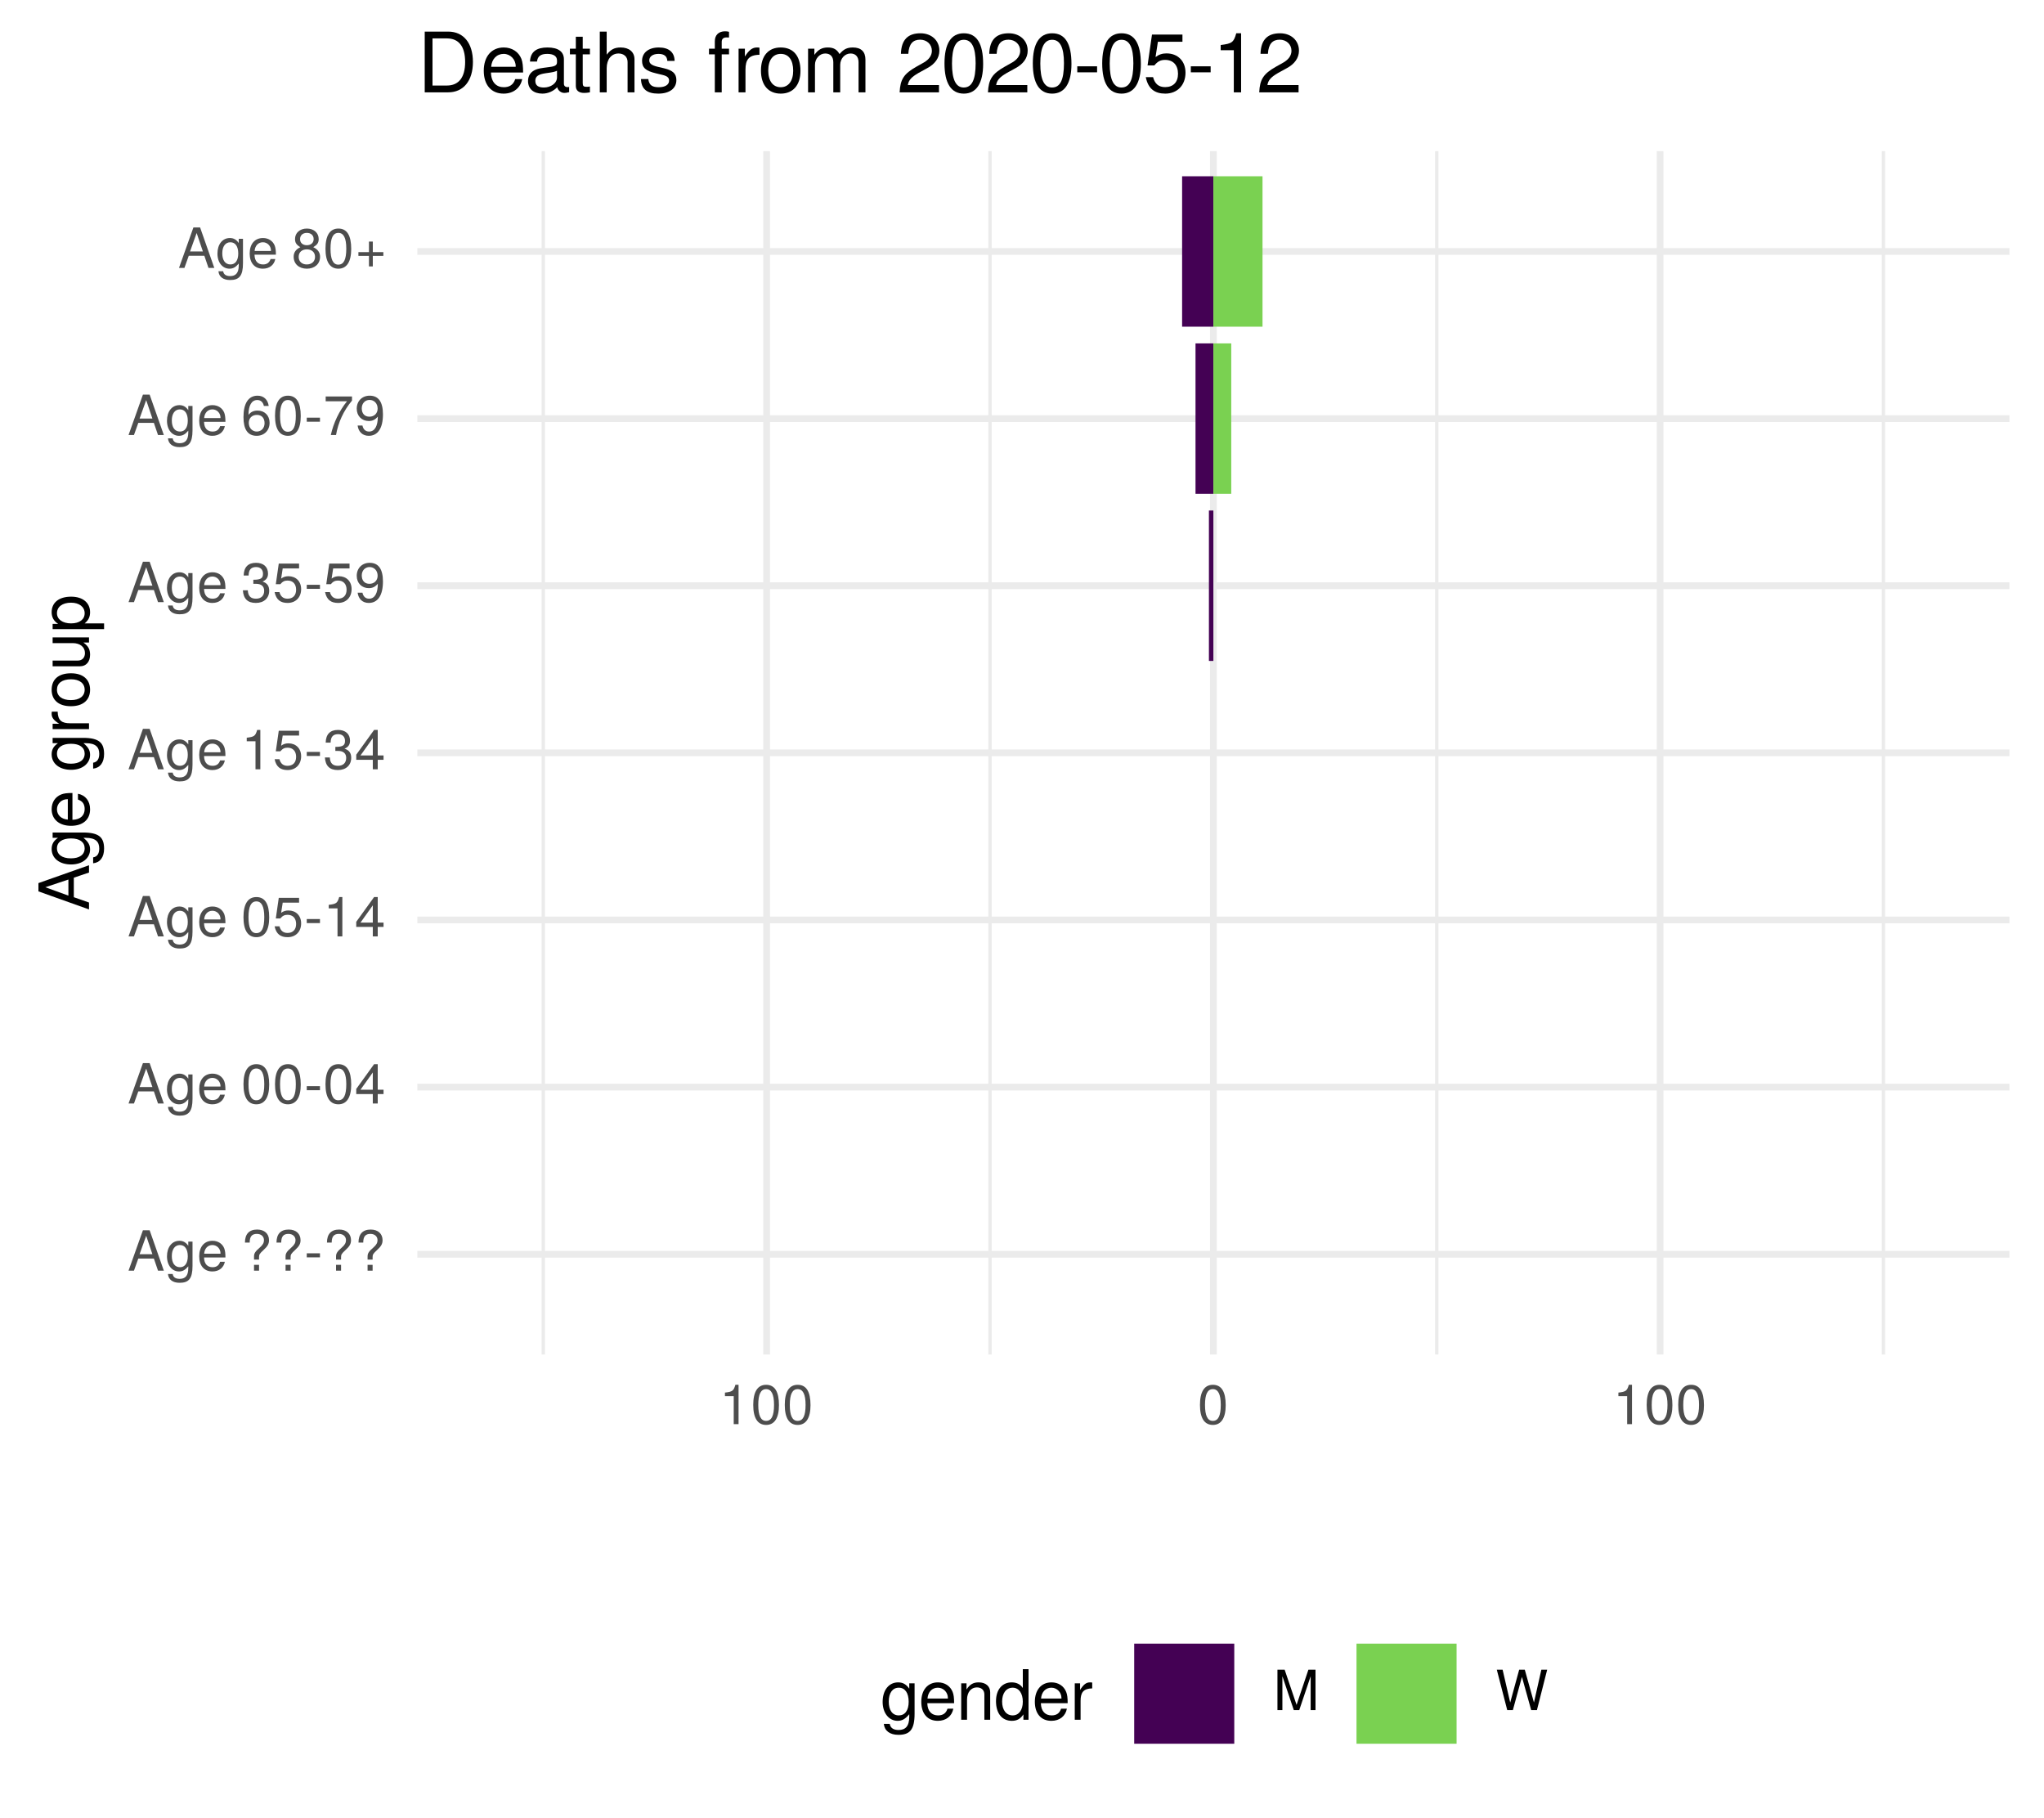
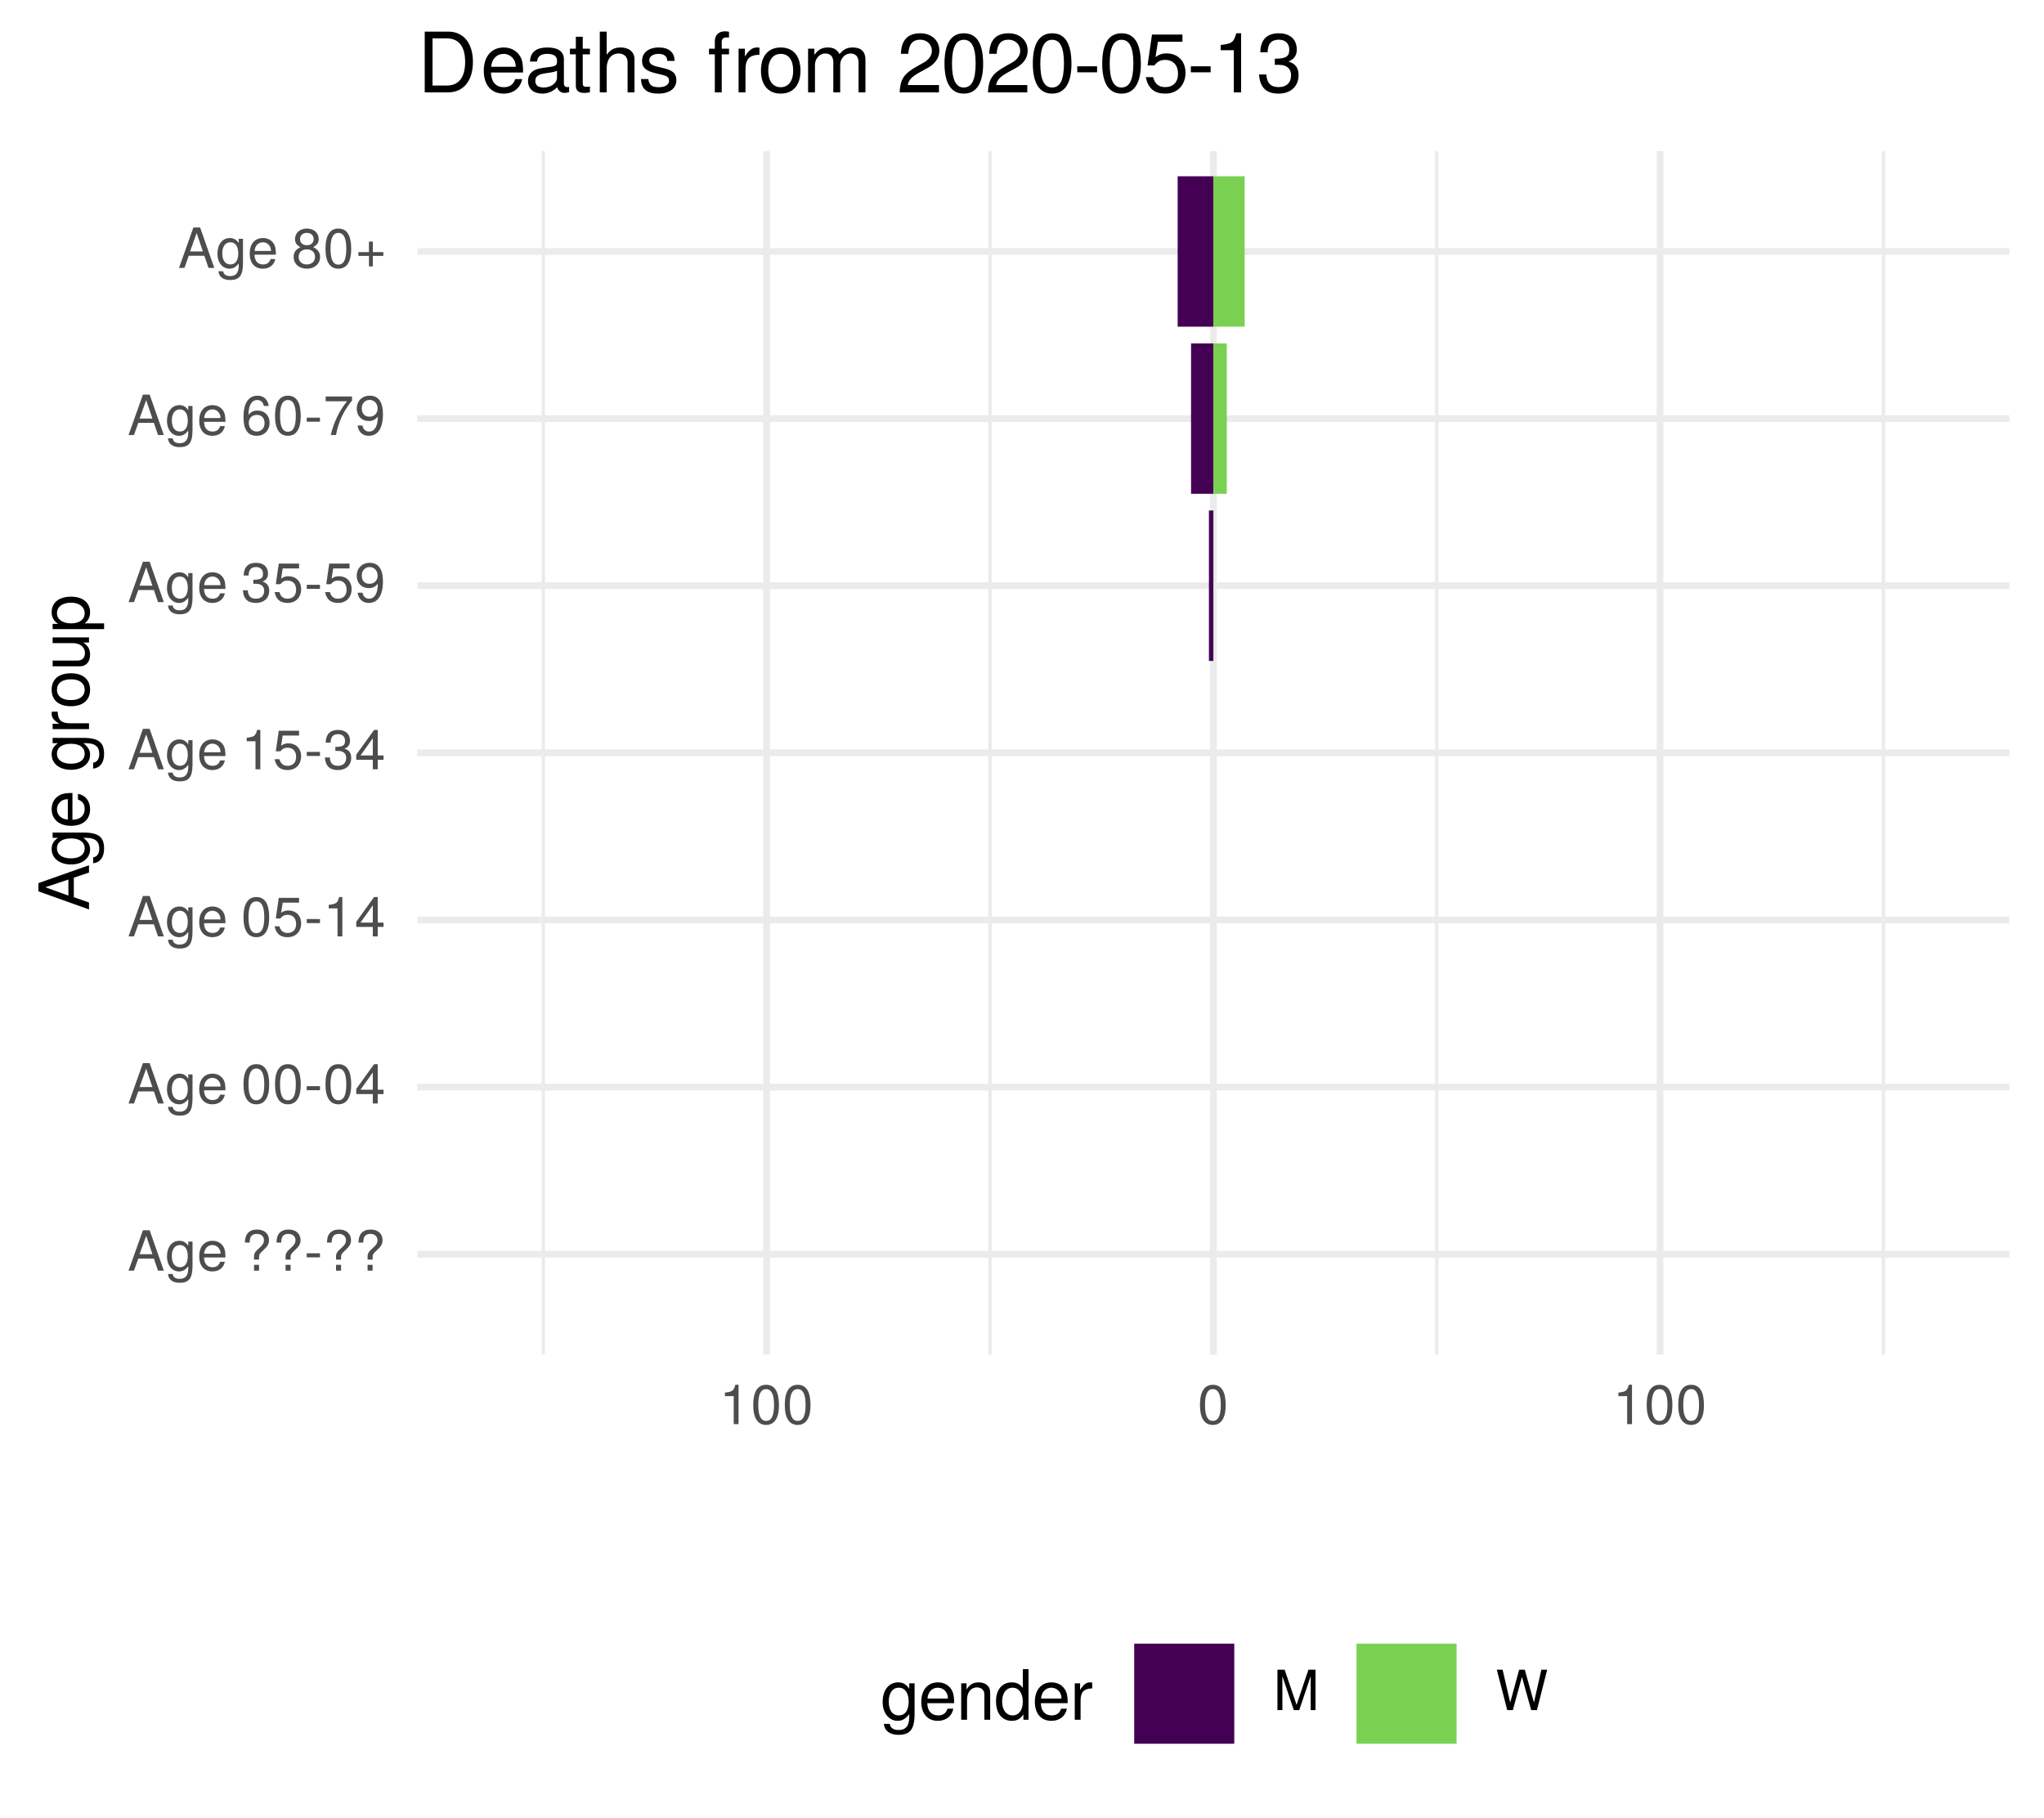
<svg xmlns="http://www.w3.org/2000/svg" xmlns:xlink="http://www.w3.org/1999/xlink" width="324pt" height="288pt" viewBox="0 0 324 288" version="1.1">
  <defs>
    <g>
      <symbol overflow="visible" id="glyph0-0">
        <path style="stroke:none;" d="" />
      </symbol>
      <symbol overflow="visible" id="glyph0-1">
        <path style="stroke:none;" d="M 5.75 0 L 3.5 -6.406 L 2.438 -6.406 L 0.156 0 L 1.016 0 L 1.703 -1.922 L 4.172 -1.922 L 4.828 0 Z M 3.938 -2.609 L 1.906 -2.609 L 2.953 -5.531 Z M 3.938 -2.609 " />
      </symbol>
      <symbol overflow="visible" id="glyph0-2">
        <path style="stroke:none;" d="M 4.297 -0.75 L 4.297 -4.609 L 3.625 -4.609 L 3.625 -3.938 C 3.25 -4.484 2.812 -4.734 2.219 -4.734 C 1.047 -4.734 0.25 -3.75 0.25 -2.266 C 0.25 -0.812 1.078 0.125 2.156 0.125 C 2.734 0.125 3.141 -0.109 3.625 -0.688 L 3.625 -0.391 C 3.625 0.828 3.125 1.297 2.266 1.297 C 1.688 1.297 1.234 1.094 1.156 0.531 L 0.406 0.531 C 0.484 1.406 1.156 1.922 2.25 1.922 C 3.688 1.922 4.297 1.281 4.297 -0.75 Z M 3.547 -2.281 C 3.547 -1.172 3.078 -0.547 2.312 -0.547 C 1.5 -0.547 1.016 -1.188 1.016 -2.312 C 1.016 -3.406 1.516 -4.062 2.297 -4.062 C 3.094 -4.062 3.547 -3.391 3.547 -2.281 Z M 3.547 -2.281 " />
      </symbol>
      <symbol overflow="visible" id="glyph0-3">
        <path style="stroke:none;" d="M 4.516 -2.094 C 4.516 -2.766 4.453 -3.188 4.328 -3.531 C 4.031 -4.281 3.328 -4.734 2.469 -4.734 C 1.172 -4.734 0.359 -3.797 0.359 -2.281 C 0.359 -0.766 1.156 0.125 2.453 0.125 C 3.5 0.125 4.234 -0.469 4.422 -1.406 L 3.672 -1.406 C 3.469 -0.797 3.062 -0.547 2.469 -0.547 C 1.703 -0.547 1.141 -1.031 1.125 -2.094 Z M 3.734 -2.75 C 3.734 -2.75 3.734 -2.703 3.719 -2.688 L 1.141 -2.688 C 1.203 -3.516 1.719 -4.062 2.453 -4.062 C 3.172 -4.062 3.734 -3.469 3.734 -2.75 Z M 3.734 -2.75 " />
      </symbol>
      <symbol overflow="visible" id="glyph0-4">
        <path style="stroke:none;" d="" />
      </symbol>
      <symbol overflow="visible" id="glyph0-5">
        <path style="stroke:none;" d="M 4.422 -4.828 C 4.422 -5.859 3.688 -6.516 2.547 -6.516 C 1.281 -6.516 0.609 -5.812 0.609 -4.453 L 1.359 -4.453 C 1.359 -5.422 1.719 -5.828 2.5 -5.828 C 3.172 -5.828 3.625 -5.422 3.625 -4.828 C 3.625 -4.422 3.438 -4.078 2.969 -3.672 C 2.453 -3.203 2.453 -3.203 2.297 -3 C 2.109 -2.75 2.047 -2.547 2.047 -2.234 L 2.047 -1.75 L 2.844 -1.75 L 2.844 -2.156 C 2.844 -2.547 2.938 -2.703 3.531 -3.25 C 4.203 -3.859 4.422 -4.25 4.422 -4.828 Z M 2.844 0 L 2.844 -0.922 L 2.047 -0.922 L 2.047 0 Z M 2.844 0 " />
      </symbol>
      <symbol overflow="visible" id="glyph0-6">
        <path style="stroke:none;" d="M 2.5 -2.109 L 2.5 -2.75 L 0.406 -2.75 L 0.406 -2.109 Z M 2.5 -2.109 " />
      </symbol>
      <symbol overflow="visible" id="glyph0-7">
        <path style="stroke:none;" d="M 4.453 -3 C 4.453 -5.156 3.781 -6.234 2.422 -6.234 C 1.078 -6.234 0.375 -5.141 0.375 -3.047 C 0.375 -0.953 1.078 0.125 2.422 0.125 C 3.734 0.125 4.453 -0.953 4.453 -3 Z M 3.672 -3.062 C 3.672 -1.297 3.266 -0.516 2.406 -0.516 C 1.578 -0.516 1.172 -1.344 1.172 -3.047 C 1.172 -4.75 1.578 -5.547 2.422 -5.547 C 3.25 -5.547 3.672 -4.734 3.672 -3.062 Z M 3.672 -3.062 " />
      </symbol>
      <symbol overflow="visible" id="glyph0-8">
        <path style="stroke:none;" d="M 4.578 -1.5 L 4.578 -2.188 L 3.656 -2.188 L 3.656 -6.234 L 3.078 -6.234 L 0.25 -2.312 L 0.25 -1.5 L 2.875 -1.5 L 2.875 0 L 3.656 0 L 3.656 -1.5 Z M 2.875 -2.188 L 0.922 -2.188 L 2.875 -4.922 Z M 2.875 -2.188 " />
      </symbol>
      <symbol overflow="visible" id="glyph0-9">
        <path style="stroke:none;" d="M 4.516 -2.062 C 4.516 -3.297 3.688 -4.109 2.5 -4.109 C 2.062 -4.109 1.703 -4 1.344 -3.734 L 1.594 -5.344 L 4.188 -5.344 L 4.188 -6.109 L 0.969 -6.109 L 0.5 -2.844 L 1.219 -2.844 C 1.578 -3.266 1.875 -3.422 2.359 -3.422 C 3.188 -3.422 3.719 -2.891 3.719 -1.969 C 3.719 -1.062 3.203 -0.547 2.359 -0.547 C 1.688 -0.547 1.266 -0.891 1.078 -1.594 L 0.312 -1.594 C 0.562 -0.359 1.266 0.125 2.375 0.125 C 3.641 0.125 4.516 -0.75 4.516 -2.062 Z M 4.516 -2.062 " />
      </symbol>
      <symbol overflow="visible" id="glyph0-10">
        <path style="stroke:none;" d="M 3.047 0 L 3.047 -6.234 L 2.547 -6.234 C 2.266 -5.281 2.094 -5.141 0.891 -5 L 0.891 -4.438 L 2.281 -4.438 L 2.281 0 Z M 3.047 0 " />
      </symbol>
      <symbol overflow="visible" id="glyph0-11">
        <path style="stroke:none;" d="M 4.453 -1.812 C 4.453 -2.562 4.141 -3.016 3.391 -3.266 C 3.969 -3.5 4.266 -3.891 4.266 -4.516 C 4.266 -5.594 3.547 -6.234 2.359 -6.234 C 1.109 -6.234 0.438 -5.547 0.406 -4.219 L 1.188 -4.219 C 1.203 -5.141 1.578 -5.562 2.375 -5.562 C 3.062 -5.562 3.469 -5.156 3.469 -4.5 C 3.469 -3.828 3.188 -3.547 1.938 -3.547 L 1.938 -2.906 L 2.359 -2.906 C 3.219 -2.906 3.656 -2.5 3.656 -1.797 C 3.656 -1.016 3.172 -0.547 2.359 -0.547 C 1.516 -0.547 1.109 -0.969 1.062 -1.875 L 0.281 -1.875 C 0.375 -0.5 1.062 0.125 2.344 0.125 C 3.625 0.125 4.453 -0.641 4.453 -1.812 Z M 4.453 -1.812 " />
      </symbol>
      <symbol overflow="visible" id="glyph0-12">
        <path style="stroke:none;" d="M 4.484 -3.266 C 4.484 -5.219 3.797 -6.234 2.375 -6.234 C 1.188 -6.234 0.328 -5.391 0.328 -4.172 C 0.328 -3.016 1.125 -2.219 2.25 -2.219 C 2.844 -2.219 3.266 -2.438 3.672 -2.922 C 3.672 -1.406 3.172 -0.547 2.281 -0.547 C 1.734 -0.547 1.359 -0.891 1.234 -1.5 L 0.469 -1.5 C 0.609 -0.469 1.281 0.125 2.234 0.125 C 3.688 0.125 4.484 -1.109 4.484 -3.266 Z M 3.641 -4.188 C 3.641 -3.422 3.094 -2.906 2.344 -2.906 C 1.594 -2.906 1.125 -3.391 1.125 -4.234 C 1.125 -5.016 1.656 -5.562 2.359 -5.562 C 3.094 -5.562 3.641 -5 3.641 -4.188 Z M 3.641 -4.188 " />
      </symbol>
      <symbol overflow="visible" id="glyph0-13">
        <path style="stroke:none;" d="M 4.516 -1.938 C 4.516 -3.094 3.719 -3.875 2.609 -3.875 C 1.984 -3.875 1.5 -3.641 1.172 -3.188 C 1.172 -4.703 1.672 -5.547 2.562 -5.547 C 3.109 -5.547 3.484 -5.203 3.609 -4.609 L 4.375 -4.609 C 4.234 -5.625 3.562 -6.234 2.609 -6.234 C 1.156 -6.234 0.375 -5.016 0.375 -2.844 C 0.375 -0.891 1.047 0.125 2.469 0.125 C 3.656 0.125 4.516 -0.719 4.516 -1.938 Z M 3.719 -1.875 C 3.719 -1.094 3.188 -0.547 2.484 -0.547 C 1.766 -0.547 1.219 -1.125 1.219 -1.922 C 1.219 -2.688 1.734 -3.188 2.5 -3.188 C 3.25 -3.188 3.719 -2.703 3.719 -1.875 Z M 3.719 -1.875 " />
      </symbol>
      <symbol overflow="visible" id="glyph0-14">
        <path style="stroke:none;" d="M 4.578 -5.453 L 4.578 -6.109 L 0.406 -6.109 L 0.406 -5.344 L 3.781 -5.344 C 2.531 -3.781 1.656 -1.953 1.219 0 L 2.047 0 C 2.391 -2.016 3.266 -3.891 4.578 -5.453 Z M 4.578 -5.453 " />
      </symbol>
      <symbol overflow="visible" id="glyph0-15">
        <path style="stroke:none;" d="M 4.516 -1.766 C 4.516 -2.453 4.156 -2.938 3.438 -3.281 C 4.078 -3.672 4.297 -3.984 4.297 -4.578 C 4.297 -5.547 3.531 -6.234 2.422 -6.234 C 1.312 -6.234 0.547 -5.547 0.547 -4.578 C 0.547 -4 0.75 -3.672 1.391 -3.281 C 0.672 -2.938 0.328 -2.453 0.328 -1.766 C 0.328 -0.625 1.188 0.125 2.422 0.125 C 3.656 0.125 4.516 -0.625 4.516 -1.766 Z M 3.5 -4.562 C 3.5 -3.969 3.062 -3.594 2.422 -3.594 C 1.766 -3.594 1.344 -3.969 1.344 -4.562 C 1.344 -5.156 1.766 -5.547 2.422 -5.547 C 3.078 -5.547 3.5 -5.156 3.5 -4.562 Z M 3.719 -1.75 C 3.719 -1.016 3.188 -0.547 2.406 -0.547 C 1.641 -0.547 1.125 -1.016 1.125 -1.75 C 1.125 -2.484 1.641 -2.938 2.422 -2.938 C 3.188 -2.938 3.719 -2.484 3.719 -1.75 Z M 3.719 -1.75 " />
      </symbol>
      <symbol overflow="visible" id="glyph0-16">
        <path style="stroke:none;" d="M 4.547 -1.906 L 4.547 -2.5 L 2.875 -2.5 L 2.875 -4.172 L 2.266 -4.172 L 2.266 -2.5 L 0.594 -2.5 L 0.594 -1.906 L 2.266 -1.906 L 2.266 -0.234 L 2.875 -0.234 L 2.875 -1.906 Z M 4.547 -1.906 " />
      </symbol>
      <symbol overflow="visible" id="glyph0-17">
        <path style="stroke:none;" d="M 6.688 0 L 6.688 -6.406 L 5.562 -6.406 L 3.688 -0.828 L 1.797 -6.406 L 0.656 -6.406 L 0.656 0 L 1.438 0 L 1.438 -5.375 L 3.25 0 L 4.109 0 L 5.922 -5.375 L 5.922 0 Z M 6.688 0 " />
      </symbol>
      <symbol overflow="visible" id="glyph0-18">
        <path style="stroke:none;" d="M 8.172 -6.406 L 7.25 -6.406 L 6.078 -1.203 L 4.625 -6.406 L 3.734 -6.406 L 2.312 -1.203 L 1.109 -6.406 L 0.188 -6.406 L 1.844 0 L 2.734 0 L 4.172 -5.266 L 5.641 0 L 6.547 0 Z M 8.172 -6.406 " />
      </symbol>
      <symbol overflow="visible" id="glyph1-0">
        <path style="stroke:none;" d="" />
      </symbol>
      <symbol overflow="visible" id="glyph1-1">
        <path style="stroke:none;" d="M 0 -7.188 L -8.016 -4.359 L -8.016 -3.047 L 0 -0.188 L 0 -1.281 L -2.406 -2.125 L -2.406 -5.219 L 0 -6.031 Z M -3.266 -4.922 L -3.266 -2.375 L -6.922 -3.703 Z M -3.266 -4.922 " />
      </symbol>
      <symbol overflow="visible" id="glyph1-2">
        <path style="stroke:none;" d="M -0.953 -5.375 L -5.766 -5.375 L -5.766 -4.531 L -4.922 -4.531 C -5.609 -4.062 -5.922 -3.516 -5.922 -2.766 C -5.922 -1.312 -4.703 -0.312 -2.828 -0.312 C -1.016 -0.312 0.172 -1.344 0.172 -2.688 C 0.172 -3.422 -0.141 -3.922 -0.875 -4.531 L -0.484 -4.531 C 1.047 -4.531 1.625 -3.906 1.625 -2.844 C 1.625 -2.109 1.359 -1.547 0.656 -1.438 L 0.656 -0.5 C 1.75 -0.609 2.391 -1.453 2.391 -2.812 C 2.391 -4.609 1.594 -5.375 -0.953 -5.375 Z M -2.844 -4.438 C -1.469 -4.438 -0.688 -3.844 -0.688 -2.875 C -0.688 -1.875 -1.484 -1.281 -2.875 -1.281 C -4.266 -1.281 -5.078 -1.891 -5.078 -2.875 C -5.078 -3.859 -4.25 -4.438 -2.844 -4.438 Z M -2.844 -4.438 " />
      </symbol>
      <symbol overflow="visible" id="glyph1-3">
        <path style="stroke:none;" d="M -2.625 -5.641 C -3.453 -5.641 -3.984 -5.578 -4.406 -5.406 C -5.359 -5.031 -5.922 -4.156 -5.922 -3.078 C -5.922 -1.469 -4.734 -0.438 -2.844 -0.438 C -0.953 -0.438 0.172 -1.438 0.172 -3.062 C 0.172 -4.375 -0.578 -5.297 -1.75 -5.516 L -1.75 -4.594 C -0.984 -4.344 -0.688 -3.828 -0.688 -3.094 C -0.688 -2.141 -1.297 -1.422 -2.625 -1.391 Z M -3.438 -4.656 C -3.438 -4.656 -3.391 -4.656 -3.359 -4.656 L -3.359 -1.422 C -4.391 -1.5 -5.078 -2.141 -5.078 -3.062 C -5.078 -3.969 -4.328 -4.656 -3.438 -4.656 Z M -3.438 -4.656 " />
      </symbol>
      <symbol overflow="visible" id="glyph1-4">
        <path style="stroke:none;" d="" />
      </symbol>
      <symbol overflow="visible" id="glyph1-5">
        <path style="stroke:none;" d="M -4.969 -3.531 L -5.891 -3.531 C -5.922 -3.375 -5.922 -3.297 -5.922 -3.172 C -5.922 -2.578 -5.578 -2.141 -4.719 -1.609 L -5.766 -1.609 L -5.766 -0.766 L 0 -0.766 L 0 -1.688 L -2.984 -1.688 C -4.297 -1.688 -4.938 -2.109 -4.969 -3.531 Z M -4.969 -3.531 " />
      </symbol>
      <symbol overflow="visible" id="glyph1-6">
        <path style="stroke:none;" d="M -2.844 -5.609 C -4.828 -5.609 -5.922 -4.656 -5.922 -2.984 C -5.922 -1.375 -4.812 -0.391 -2.875 -0.391 C -0.953 -0.391 0.172 -1.359 0.172 -3 C 0.172 -4.625 -0.953 -5.609 -2.844 -5.609 Z M -2.844 -4.656 C -1.5 -4.656 -0.688 -4.016 -0.688 -3 C -0.688 -1.984 -1.484 -1.359 -2.875 -1.359 C -4.266 -1.359 -5.078 -1.984 -5.078 -3 C -5.078 -4.031 -4.281 -4.656 -2.844 -4.656 Z M -2.844 -4.656 " />
      </symbol>
      <symbol overflow="visible" id="glyph1-7">
        <path style="stroke:none;" d="M 0 -5.297 L -5.766 -5.297 L -5.766 -4.391 L -2.578 -4.391 C -1.406 -4.391 -0.641 -3.766 -0.641 -2.812 C -0.641 -2.094 -1.078 -1.625 -1.766 -1.625 L -5.766 -1.625 L -5.766 -0.719 L -1.406 -0.719 C -0.453 -0.719 0.172 -1.438 0.172 -2.547 C 0.172 -3.406 -0.125 -3.938 -0.891 -4.484 L 0 -4.484 Z M 0 -5.297 " />
      </symbol>
      <symbol overflow="visible" id="glyph1-8">
        <path style="stroke:none;" d="M -2.828 -5.75 C -4.766 -5.75 -5.922 -4.812 -5.922 -3.281 C -5.922 -2.5 -5.578 -1.875 -4.891 -1.438 L -5.766 -1.438 L -5.766 -0.609 L 2.391 -0.609 L 2.391 -1.516 L -0.688 -1.516 C -0.094 -2 0.172 -2.547 0.172 -3.281 C 0.172 -4.781 -0.984 -5.75 -2.828 -5.75 Z M -2.844 -4.797 C -1.547 -4.797 -0.688 -4.125 -0.688 -3.125 C -0.688 -2.156 -1.484 -1.516 -2.844 -1.516 C -4.188 -1.516 -5.078 -2.156 -5.078 -3.125 C -5.078 -4.141 -4.219 -4.797 -2.844 -4.797 Z M -2.844 -4.797 " />
      </symbol>
      <symbol overflow="visible" id="glyph2-0">
        <path style="stroke:none;" d="" />
      </symbol>
      <symbol overflow="visible" id="glyph2-1">
        <path style="stroke:none;" d="M 5.375 -0.953 L 5.375 -5.766 L 4.531 -5.766 L 4.531 -4.922 C 4.062 -5.609 3.516 -5.922 2.766 -5.922 C 1.312 -5.922 0.312 -4.703 0.312 -2.828 C 0.312 -1.016 1.344 0.172 2.688 0.172 C 3.422 0.172 3.922 -0.141 4.531 -0.875 L 4.531 -0.484 C 4.531 1.047 3.906 1.625 2.844 1.625 C 2.109 1.625 1.547 1.359 1.438 0.656 L 0.5 0.656 C 0.609 1.75 1.453 2.391 2.812 2.391 C 4.609 2.391 5.375 1.594 5.375 -0.953 Z M 4.438 -2.844 C 4.438 -1.469 3.844 -0.688 2.875 -0.688 C 1.875 -0.688 1.281 -1.484 1.281 -2.875 C 1.281 -4.266 1.891 -5.078 2.875 -5.078 C 3.859 -5.078 4.438 -4.25 4.438 -2.844 Z M 4.438 -2.844 " />
      </symbol>
      <symbol overflow="visible" id="glyph2-2">
        <path style="stroke:none;" d="M 5.641 -2.625 C 5.641 -3.453 5.578 -3.984 5.406 -4.406 C 5.031 -5.359 4.156 -5.922 3.078 -5.922 C 1.469 -5.922 0.438 -4.734 0.438 -2.844 C 0.438 -0.953 1.438 0.172 3.062 0.172 C 4.375 0.172 5.297 -0.578 5.516 -1.75 L 4.594 -1.75 C 4.344 -0.984 3.828 -0.688 3.094 -0.688 C 2.141 -0.688 1.422 -1.297 1.391 -2.625 Z M 4.656 -3.438 C 4.656 -3.438 4.656 -3.391 4.656 -3.359 L 1.422 -3.359 C 1.5 -4.391 2.141 -5.078 3.062 -5.078 C 3.969 -5.078 4.656 -4.328 4.656 -3.438 Z M 4.656 -3.438 " />
      </symbol>
      <symbol overflow="visible" id="glyph2-3">
        <path style="stroke:none;" d="M 5.359 0 L 5.359 -4.359 C 5.359 -5.312 4.641 -5.922 3.531 -5.922 C 2.672 -5.922 2.125 -5.594 1.609 -4.797 L 1.609 -5.766 L 0.766 -5.766 L 0.766 0 L 1.688 0 L 1.688 -3.172 C 1.688 -4.359 2.328 -5.125 3.25 -5.125 C 3.984 -5.125 4.438 -4.688 4.438 -4 L 4.438 0 Z M 5.359 0 " />
      </symbol>
      <symbol overflow="visible" id="glyph2-4">
        <path style="stroke:none;" d="M 5.438 0 L 5.438 -8.016 L 4.531 -8.016 L 4.531 -5.031 C 4.141 -5.625 3.531 -5.922 2.766 -5.922 C 1.266 -5.922 0.281 -4.781 0.281 -2.938 C 0.281 -0.984 1.25 0.172 2.797 0.172 C 3.594 0.172 4.141 -0.125 4.625 -0.844 L 4.625 0 Z M 4.531 -2.859 C 4.531 -1.531 3.891 -0.688 2.922 -0.688 C 1.906 -0.688 1.25 -1.547 1.25 -2.875 C 1.25 -4.219 1.906 -5.078 2.922 -5.078 C 3.906 -5.078 4.531 -4.188 4.531 -2.859 Z M 4.531 -2.859 " />
      </symbol>
      <symbol overflow="visible" id="glyph2-5">
        <path style="stroke:none;" d="M 3.531 -4.969 L 3.531 -5.891 C 3.375 -5.922 3.297 -5.922 3.172 -5.922 C 2.578 -5.922 2.141 -5.578 1.609 -4.719 L 1.609 -5.766 L 0.766 -5.766 L 0.766 0 L 1.688 0 L 1.688 -2.984 C 1.688 -4.297 2.109 -4.938 3.531 -4.969 Z M 3.531 -4.969 " />
      </symbol>
      <symbol overflow="visible" id="glyph3-0">
        <path style="stroke:none;" d="" />
      </symbol>
      <symbol overflow="visible" id="glyph3-1">
        <path style="stroke:none;" d="M 8.812 -4.812 C 8.812 -7.797 7.328 -9.625 4.891 -9.625 L 1.172 -9.625 L 1.172 0 L 4.891 0 C 7.312 0 8.812 -1.828 8.812 -4.812 Z M 7.578 -4.812 C 7.578 -2.375 6.578 -1.078 4.672 -1.078 L 2.406 -1.078 L 2.406 -8.547 L 4.672 -8.547 C 6.578 -8.547 7.578 -7.266 7.578 -4.812 Z M 7.578 -4.812 " />
      </symbol>
      <symbol overflow="visible" id="glyph3-2">
        <path style="stroke:none;" d="M 6.766 -3.141 C 6.766 -4.141 6.688 -4.781 6.5 -5.297 C 6.047 -6.438 4.984 -7.109 3.703 -7.109 C 1.766 -7.109 0.531 -5.688 0.531 -3.422 C 0.531 -1.156 1.734 0.203 3.672 0.203 C 5.25 0.203 6.344 -0.703 6.625 -2.094 L 5.516 -2.094 C 5.219 -1.188 4.594 -0.812 3.703 -0.812 C 2.562 -0.812 1.703 -1.562 1.672 -3.141 Z M 5.594 -4.125 C 5.594 -4.125 5.594 -4.062 5.578 -4.047 L 1.703 -4.047 C 1.797 -5.266 2.578 -6.094 3.688 -6.094 C 4.766 -6.094 5.594 -5.203 5.594 -4.125 Z M 5.594 -4.125 " />
      </symbol>
      <symbol overflow="visible" id="glyph3-3">
        <path style="stroke:none;" d="M 7.062 -0.031 L 7.062 -0.859 C 6.938 -0.828 6.891 -0.828 6.828 -0.828 C 6.438 -0.828 6.234 -1.031 6.234 -1.375 L 6.234 -5.234 C 6.234 -6.453 5.328 -7.109 3.625 -7.109 C 1.953 -7.109 0.922 -6.469 0.859 -4.875 L 1.969 -4.875 C 2.062 -5.719 2.562 -6.094 3.594 -6.094 C 4.578 -6.094 5.141 -5.734 5.141 -5.062 L 5.141 -4.781 C 5.141 -4.312 4.859 -4.125 3.984 -4.016 C 2.422 -3.812 2.188 -3.766 1.766 -3.594 C 0.969 -3.266 0.547 -2.641 0.547 -1.797 C 0.547 -0.547 1.422 0.203 2.828 0.203 C 3.703 0.203 4.562 -0.172 5.172 -0.812 C 5.297 -0.297 5.766 0.094 6.312 0.094 C 6.531 0.094 6.703 0.062 7.062 -0.031 Z M 5.141 -2.391 C 5.141 -1.406 4.125 -0.766 3.062 -0.766 C 2.203 -0.766 1.703 -1.062 1.703 -1.828 C 1.703 -2.547 2.188 -2.859 3.359 -3.031 C 4.531 -3.188 4.766 -3.25 5.141 -3.422 Z M 5.141 -2.391 " />
      </symbol>
      <symbol overflow="visible" id="glyph3-4">
        <path style="stroke:none;" d="M 3.359 0 L 3.359 -0.922 C 3.203 -0.891 3.031 -0.875 2.828 -0.875 C 2.344 -0.875 2.219 -1 2.219 -1.484 L 2.219 -6.016 L 3.359 -6.016 L 3.359 -6.922 L 2.219 -6.922 L 2.219 -8.812 L 1.125 -8.812 L 1.125 -6.922 L 0.188 -6.922 L 0.188 -6.016 L 1.125 -6.016 L 1.125 -1 C 1.125 -0.297 1.594 0.094 2.453 0.094 C 2.719 0.094 2.984 0.062 3.359 0 Z M 3.359 0 " />
      </symbol>
      <symbol overflow="visible" id="glyph3-5">
        <path style="stroke:none;" d="M 6.422 0 L 6.422 -5.234 C 6.422 -6.391 5.578 -7.109 4.234 -7.109 C 3.266 -7.109 2.672 -6.812 2.016 -5.969 L 2.016 -9.625 L 0.922 -9.625 L 0.922 0 L 2.016 0 L 2.016 -3.812 C 2.016 -5.234 2.766 -6.156 3.891 -6.156 C 4.672 -6.156 5.328 -5.703 5.328 -4.797 L 5.328 0 Z M 6.422 0 " />
      </symbol>
      <symbol overflow="visible" id="glyph3-6">
        <path style="stroke:none;" d="M 6.062 -1.938 C 6.062 -2.969 5.484 -3.484 4.109 -3.812 L 3.047 -4.062 C 2.156 -4.281 1.766 -4.562 1.766 -5.062 C 1.766 -5.688 2.344 -6.094 3.234 -6.094 C 4.125 -6.094 4.594 -5.719 4.625 -4.984 L 5.781 -4.984 C 5.766 -6.344 4.875 -7.109 3.281 -7.109 C 1.656 -7.109 0.625 -6.281 0.625 -5 C 0.625 -3.922 1.172 -3.406 2.812 -3.016 L 3.844 -2.766 C 4.609 -2.578 4.906 -2.344 4.906 -1.844 C 4.906 -1.203 4.266 -0.812 3.297 -0.812 C 2.312 -0.812 1.75 -1.062 1.609 -2.109 L 0.453 -2.109 C 0.5 -0.516 1.406 0.203 3.203 0.203 C 4.953 0.203 6.062 -0.609 6.062 -1.938 Z M 6.062 -1.938 " />
      </symbol>
      <symbol overflow="visible" id="glyph3-7">
        <path style="stroke:none;" d="" />
      </symbol>
      <symbol overflow="visible" id="glyph3-8">
        <path style="stroke:none;" d="M 3.406 -6.016 L 3.406 -6.922 L 2.25 -6.922 L 2.25 -8 C 2.25 -8.469 2.516 -8.703 3.031 -8.703 C 3.109 -8.703 3.156 -8.703 3.406 -8.688 L 3.406 -9.594 C 3.156 -9.656 3.016 -9.672 2.781 -9.672 C 1.766 -9.672 1.156 -9.078 1.156 -8.094 L 1.156 -6.922 L 0.234 -6.922 L 0.234 -6.016 L 1.156 -6.016 L 1.156 0 L 2.25 0 L 2.25 -6.016 Z M 3.406 -6.016 " />
      </symbol>
      <symbol overflow="visible" id="glyph3-9">
        <path style="stroke:none;" d="M 4.234 -5.953 L 4.234 -7.078 C 4.047 -7.109 3.969 -7.109 3.812 -7.109 C 3.109 -7.109 2.562 -6.688 1.922 -5.672 L 1.922 -6.922 L 0.922 -6.922 L 0.922 0 L 2.016 0 L 2.016 -3.594 C 2.016 -5.156 2.531 -5.922 4.234 -5.953 Z M 4.234 -5.953 " />
      </symbol>
      <symbol overflow="visible" id="glyph3-10">
        <path style="stroke:none;" d="M 6.734 -3.406 C 6.734 -5.797 5.578 -7.109 3.594 -7.109 C 1.656 -7.109 0.469 -5.781 0.469 -3.453 C 0.469 -1.141 1.641 0.203 3.609 0.203 C 5.547 0.203 6.734 -1.141 6.734 -3.406 Z M 5.578 -3.422 C 5.578 -1.797 4.812 -0.812 3.609 -0.812 C 2.375 -0.812 1.625 -1.781 1.625 -3.453 C 1.625 -5.125 2.375 -6.094 3.609 -6.094 C 4.844 -6.094 5.578 -5.141 5.578 -3.422 Z M 5.578 -3.422 " />
      </symbol>
      <symbol overflow="visible" id="glyph3-11">
        <path style="stroke:none;" d="M 10.031 0 L 10.031 -5.188 C 10.031 -6.438 9.344 -7.109 8.047 -7.109 C 7.125 -7.109 6.578 -6.844 5.922 -6.062 C 5.516 -6.797 4.969 -7.109 4.062 -7.109 C 3.141 -7.109 2.531 -6.766 1.938 -5.938 L 1.938 -6.922 L 0.938 -6.922 L 0.938 0 L 2.031 0 L 2.031 -4.344 C 2.031 -5.344 2.766 -6.156 3.656 -6.156 C 4.469 -6.156 4.938 -5.656 4.938 -4.766 L 4.938 0 L 6.031 0 L 6.031 -4.344 C 6.031 -5.344 6.766 -6.156 7.672 -6.156 C 8.469 -6.156 8.938 -5.641 8.938 -4.766 L 8.938 0 Z M 10.031 0 " />
      </symbol>
      <symbol overflow="visible" id="glyph3-12">
        <path style="stroke:none;" d="M 6.75 -6.609 C 6.75 -8.203 5.516 -9.359 3.75 -9.359 C 1.828 -9.359 0.719 -8.391 0.656 -6.109 L 1.828 -6.109 C 1.922 -7.688 2.562 -8.344 3.703 -8.344 C 4.766 -8.344 5.562 -7.594 5.562 -6.594 C 5.562 -5.844 5.125 -5.219 4.297 -4.734 L 3.078 -4.047 C 1.125 -2.938 0.547 -2.062 0.453 0 L 6.688 0 L 6.688 -1.156 L 1.75 -1.156 C 1.875 -1.922 2.297 -2.406 3.453 -3.078 L 4.766 -3.797 C 6.078 -4.484 6.75 -5.469 6.75 -6.609 Z M 6.75 -6.609 " />
      </symbol>
      <symbol overflow="visible" id="glyph3-13">
        <path style="stroke:none;" d="M 6.688 -4.5 C 6.688 -7.75 5.672 -9.359 3.625 -9.359 C 1.609 -9.359 0.562 -7.719 0.562 -4.578 C 0.562 -1.422 1.625 0.203 3.625 0.203 C 5.609 0.203 6.688 -1.422 6.688 -4.5 Z M 5.5 -4.609 C 5.5 -1.953 4.891 -0.766 3.609 -0.766 C 2.375 -0.766 1.75 -2 1.75 -4.562 C 1.75 -7.125 2.375 -8.328 3.625 -8.328 C 4.891 -8.328 5.5 -7.109 5.5 -4.609 Z M 5.5 -4.609 " />
      </symbol>
      <symbol overflow="visible" id="glyph3-14">
        <path style="stroke:none;" d="M 3.75 -3.172 L 3.75 -4.125 L 0.609 -4.125 L 0.609 -3.172 Z M 3.75 -3.172 " />
      </symbol>
      <symbol overflow="visible" id="glyph3-15">
        <path style="stroke:none;" d="M 6.766 -3.109 C 6.766 -4.953 5.547 -6.172 3.75 -6.172 C 3.094 -6.172 2.562 -6 2.016 -5.594 L 2.391 -8.016 L 6.281 -8.016 L 6.281 -9.156 L 1.453 -9.156 L 0.75 -4.266 L 1.828 -4.266 C 2.359 -4.906 2.812 -5.141 3.531 -5.141 C 4.797 -5.141 5.578 -4.328 5.578 -2.938 C 5.578 -1.594 4.812 -0.828 3.531 -0.828 C 2.516 -0.828 1.906 -1.344 1.625 -2.406 L 0.469 -2.406 C 0.844 -0.547 1.906 0.203 3.562 0.203 C 5.453 0.203 6.766 -1.125 6.766 -3.109 Z M 6.766 -3.109 " />
      </symbol>
      <symbol overflow="visible" id="glyph3-16">
        <path style="stroke:none;" d="M 4.578 0 L 4.578 -9.359 L 3.812 -9.359 C 3.406 -7.922 3.141 -7.719 1.344 -7.5 L 1.344 -6.672 L 3.422 -6.672 L 3.422 0 Z M 4.578 0 " />
      </symbol>
+       <symbol overflow="visible" id="glyph3-17">
+         <path style="stroke:none;" d="M 6.688 -2.719 C 6.688 -3.859 6.219 -4.516 5.094 -4.891 C 5.969 -5.234 6.406 -5.844 6.406 -6.781 C 6.406 -8.391 5.328 -9.359 3.547 -9.359 C 1.656 -9.359 0.656 -8.328 0.625 -6.344 L 1.781 -6.344 C 1.812 -7.719 2.375 -8.344 3.562 -8.344 C 4.594 -8.344 5.219 -7.734 5.219 -6.75 C 5.219 -5.75 4.781 -5.328 2.922 -5.328 L 2.922 -4.359 L 3.547 -4.359 C 4.828 -4.359 5.5 -3.75 5.5 -2.703 C 5.5 -1.531 4.766 -0.828 3.547 -0.828 C 2.281 -0.828 1.656 -1.469 1.578 -2.828 L 0.422 -2.828 C 0.562 -0.734 1.594 0.203 3.516 0.203 C 5.438 0.203 6.688 -0.953 6.688 -2.719 Z M 6.688 -2.719 " />
+       </symbol>
    </g>
    <clipPath id="clip1">
      <path d="M 85 23.957 L 87 23.957 L 87 214.648 L 85 214.648 Z M 85 23.957 " />
    </clipPath>
    <clipPath id="clip2">
      <path d="M 156 23.957 L 158 23.957 L 158 214.648 L 156 214.648 Z M 156 23.957 " />
    </clipPath>
    <clipPath id="clip3">
      <path d="M 227 23.957 L 229 23.957 L 229 214.648 L 227 214.648 Z M 227 23.957 " />
    </clipPath>
    <clipPath id="clip4">
      <path d="M 298 23.957 L 299 23.957 L 299 214.648 L 298 214.648 Z M 298 23.957 " />
    </clipPath>
    <clipPath id="clip5">
      <path d="M 66.152 198 L 318.523 198 L 318.523 200 L 66.152 200 Z M 66.152 198 " />
    </clipPath>
    <clipPath id="clip6">
      <path d="M 66.152 171 L 318.523 171 L 318.523 173 L 66.152 173 Z M 66.152 171 " />
    </clipPath>
    <clipPath id="clip7">
      <path d="M 66.152 145 L 318.523 145 L 318.523 147 L 66.152 147 Z M 66.152 145 " />
    </clipPath>
    <clipPath id="clip8">
      <path d="M 66.152 118 L 318.523 118 L 318.523 120 L 66.152 120 Z M 66.152 118 " />
    </clipPath>
    <clipPath id="clip9">
      <path d="M 66.152 92 L 318.523 92 L 318.523 94 L 66.152 94 Z M 66.152 92 " />
    </clipPath>
    <clipPath id="clip10">
      <path d="M 66.152 65 L 318.523 65 L 318.523 67 L 66.152 67 Z M 66.152 65 " />
    </clipPath>
    <clipPath id="clip11">
      <path d="M 66.152 39 L 318.523 39 L 318.523 41 L 66.152 41 Z M 66.152 39 " />
    </clipPath>
    <clipPath id="clip12">
      <path d="M 120 23.957 L 123 23.957 L 123 214.648 L 120 214.648 Z M 120 23.957 " />
    </clipPath>
    <clipPath id="clip13">
      <path d="M 191 23.957 L 193 23.957 L 193 214.648 L 191 214.648 Z M 191 23.957 " />
    </clipPath>
    <clipPath id="clip14">
      <path d="M 262 23.957 L 264 23.957 L 264 214.648 L 262 214.648 Z M 262 23.957 " />
    </clipPath>
  </defs>
-   <g id="surface1866">
+   <g id="surface1876">
    <rect x="0" y="0" width="324" height="288" style="fill:rgb(100%,100%,100%);fill-opacity:1;stroke:none;" />
    <g clip-path="url(#clip1)" clip-rule="nonzero">
      <path style="fill:none;stroke-width:0.533;stroke-linecap:butt;stroke-linejoin:round;stroke:rgb(92.157%,92.157%,92.157%);stroke-opacity:1;stroke-miterlimit:10;" d="M 86.121 214.652 L 86.121 23.957 " />
    </g>
    <g clip-path="url(#clip2)" clip-rule="nonzero">
      <path style="fill:none;stroke-width:0.533;stroke-linecap:butt;stroke-linejoin:round;stroke:rgb(92.157%,92.157%,92.157%);stroke-opacity:1;stroke-miterlimit:10;" d="M 156.93 214.652 L 156.93 23.957 " />
    </g>
    <g clip-path="url(#clip3)" clip-rule="nonzero">
      <path style="fill:none;stroke-width:0.533;stroke-linecap:butt;stroke-linejoin:round;stroke:rgb(92.157%,92.157%,92.157%);stroke-opacity:1;stroke-miterlimit:10;" d="M 227.742 214.652 L 227.742 23.957 " />
    </g>
    <g clip-path="url(#clip4)" clip-rule="nonzero">
      <path style="fill:none;stroke-width:0.533;stroke-linecap:butt;stroke-linejoin:round;stroke:rgb(92.157%,92.157%,92.157%);stroke-opacity:1;stroke-miterlimit:10;" d="M 298.551 214.652 L 298.551 23.957 " />
    </g>
    <g clip-path="url(#clip5)" clip-rule="nonzero">
      <path style="fill:none;stroke-width:1.067;stroke-linecap:butt;stroke-linejoin:round;stroke:rgb(92.157%,92.157%,92.157%);stroke-opacity:1;stroke-miterlimit:10;" d="M 66.152 198.762 L 318.52 198.762 " />
    </g>
    <g clip-path="url(#clip6)" clip-rule="nonzero">
      <path style="fill:none;stroke-width:1.067;stroke-linecap:butt;stroke-linejoin:round;stroke:rgb(92.157%,92.157%,92.157%);stroke-opacity:1;stroke-miterlimit:10;" d="M 66.152 172.273 L 318.52 172.273 " />
    </g>
    <g clip-path="url(#clip7)" clip-rule="nonzero">
      <path style="fill:none;stroke-width:1.067;stroke-linecap:butt;stroke-linejoin:round;stroke:rgb(92.157%,92.157%,92.157%);stroke-opacity:1;stroke-miterlimit:10;" d="M 66.152 145.789 L 318.52 145.789 " />
    </g>
    <g clip-path="url(#clip8)" clip-rule="nonzero">
      <path style="fill:none;stroke-width:1.067;stroke-linecap:butt;stroke-linejoin:round;stroke:rgb(92.157%,92.157%,92.157%);stroke-opacity:1;stroke-miterlimit:10;" d="M 66.152 119.305 L 318.52 119.305 " />
    </g>
    <g clip-path="url(#clip9)" clip-rule="nonzero">
      <path style="fill:none;stroke-width:1.067;stroke-linecap:butt;stroke-linejoin:round;stroke:rgb(92.157%,92.157%,92.157%);stroke-opacity:1;stroke-miterlimit:10;" d="M 66.152 92.82 L 318.52 92.82 " />
    </g>
    <g clip-path="url(#clip10)" clip-rule="nonzero">
      <path style="fill:none;stroke-width:1.067;stroke-linecap:butt;stroke-linejoin:round;stroke:rgb(92.157%,92.157%,92.157%);stroke-opacity:1;stroke-miterlimit:10;" d="M 66.152 66.336 L 318.52 66.336 " />
    </g>
    <g clip-path="url(#clip11)" clip-rule="nonzero">
      <path style="fill:none;stroke-width:1.067;stroke-linecap:butt;stroke-linejoin:round;stroke:rgb(92.157%,92.157%,92.157%);stroke-opacity:1;stroke-miterlimit:10;" d="M 66.152 39.852 L 318.52 39.852 " />
    </g>
    <g clip-path="url(#clip12)" clip-rule="nonzero">
      <path style="fill:none;stroke-width:1.067;stroke-linecap:butt;stroke-linejoin:round;stroke:rgb(92.157%,92.157%,92.157%);stroke-opacity:1;stroke-miterlimit:10;" d="M 121.523 214.652 L 121.523 23.957 " />
    </g>
    <g clip-path="url(#clip13)" clip-rule="nonzero">
      <path style="fill:none;stroke-width:1.067;stroke-linecap:butt;stroke-linejoin:round;stroke:rgb(92.157%,92.157%,92.157%);stroke-opacity:1;stroke-miterlimit:10;" d="M 192.336 214.652 L 192.336 23.957 " />
    </g>
    <g clip-path="url(#clip14)" clip-rule="nonzero">
      <path style="fill:none;stroke-width:1.067;stroke-linecap:butt;stroke-linejoin:round;stroke:rgb(92.157%,92.157%,92.157%);stroke-opacity:1;stroke-miterlimit:10;" d="M 263.145 214.652 L 263.145 23.957 " />
    </g>
    <path style=" stroke:none;fill-rule:nonzero;fill:rgb(26.667%,0.392%,32.941%);fill-opacity:1;" d="M 191.629 104.738 L 192.336 104.738 L 192.336 80.902 L 191.629 80.902 Z M 191.629 104.738 " />
-     <path style=" stroke:none;fill-rule:nonzero;fill:rgb(26.667%,0.392%,32.941%);fill-opacity:1;" d="M 189.504 78.254 L 192.336 78.254 L 192.336 54.418 L 189.504 54.418 Z M 189.504 78.254 " />
-     <path style=" stroke:none;fill-rule:nonzero;fill:rgb(47.843%,81.961%,31.765%);fill-opacity:1;" d="M 192.336 78.254 L 195.168 78.254 L 195.168 54.418 L 192.336 54.418 Z M 192.336 78.254 " />
-     <path style=" stroke:none;fill-rule:nonzero;fill:rgb(26.667%,0.392%,32.941%);fill-opacity:1;" d="M 187.379 51.77 L 192.336 51.77 L 192.336 27.934 L 187.379 27.934 Z M 187.379 51.77 " />
-     <path style=" stroke:none;fill-rule:nonzero;fill:rgb(47.843%,81.961%,31.765%);fill-opacity:1;" d="M 192.336 51.77 L 200.125 51.77 L 200.125 27.934 L 192.336 27.934 Z M 192.336 51.77 " />
+     <path style=" stroke:none;fill-rule:nonzero;fill:rgb(26.667%,0.392%,32.941%);fill-opacity:1;" d="M 188.797 78.254 L 192.336 78.254 L 192.336 54.418 L 188.797 54.418 Z M 188.797 78.254 " />
+     <path style=" stroke:none;fill-rule:nonzero;fill:rgb(47.843%,81.961%,31.765%);fill-opacity:1;" d="M 192.336 78.254 L 194.461 78.254 L 194.461 54.418 L 192.336 54.418 Z M 192.336 78.254 " />
+     <path style=" stroke:none;fill-rule:nonzero;fill:rgb(26.667%,0.392%,32.941%);fill-opacity:1;" d="M 186.672 51.77 L 192.336 51.77 L 192.336 27.934 L 186.672 27.934 Z M 186.672 51.77 " />
+     <path style=" stroke:none;fill-rule:nonzero;fill:rgb(47.843%,81.961%,31.765%);fill-opacity:1;" d="M 192.336 51.77 L 197.293 51.77 L 197.293 27.934 L 192.336 27.934 Z M 192.336 51.77 " />
    <g style="fill:rgb(30.196%,30.196%,30.196%);fill-opacity:1;">
      <use xlink:href="#glyph0-1" x="20.219" y="201.364" />
      <use xlink:href="#glyph0-2" x="26.219" y="201.364" />
      <use xlink:href="#glyph0-3" x="31.219" y="201.364" />
      <use xlink:href="#glyph0-4" x="36.219" y="201.364" />
      <use xlink:href="#glyph0-5" x="38.219" y="201.364" />
      <use xlink:href="#glyph0-5" x="43.219" y="201.364" />
      <use xlink:href="#glyph0-6" x="48.219" y="201.364" />
      <use xlink:href="#glyph0-5" x="51.219" y="201.364" />
      <use xlink:href="#glyph0-5" x="56.219" y="201.364" />
    </g>
    <g style="fill:rgb(30.196%,30.196%,30.196%);fill-opacity:1;">
      <use xlink:href="#glyph0-1" x="20.219" y="174.876" />
      <use xlink:href="#glyph0-2" x="26.219" y="174.876" />
      <use xlink:href="#glyph0-3" x="31.219" y="174.876" />
      <use xlink:href="#glyph0-4" x="36.219" y="174.876" />
      <use xlink:href="#glyph0-7" x="38.219" y="174.876" />
      <use xlink:href="#glyph0-7" x="43.219" y="174.876" />
      <use xlink:href="#glyph0-6" x="48.219" y="174.876" />
      <use xlink:href="#glyph0-7" x="51.219" y="174.876" />
      <use xlink:href="#glyph0-8" x="56.219" y="174.876" />
    </g>
    <g style="fill:rgb(30.196%,30.196%,30.196%);fill-opacity:1;">
      <use xlink:href="#glyph0-1" x="20.219" y="148.392" />
      <use xlink:href="#glyph0-2" x="26.219" y="148.392" />
      <use xlink:href="#glyph0-3" x="31.219" y="148.392" />
      <use xlink:href="#glyph0-4" x="36.219" y="148.392" />
      <use xlink:href="#glyph0-7" x="38.219" y="148.392" />
      <use xlink:href="#glyph0-9" x="43.219" y="148.392" />
      <use xlink:href="#glyph0-6" x="48.219" y="148.392" />
      <use xlink:href="#glyph0-10" x="51.219" y="148.392" />
      <use xlink:href="#glyph0-8" x="56.219" y="148.392" />
    </g>
    <g style="fill:rgb(30.196%,30.196%,30.196%);fill-opacity:1;">
      <use xlink:href="#glyph0-1" x="20.219" y="121.907" />
      <use xlink:href="#glyph0-2" x="26.219" y="121.907" />
      <use xlink:href="#glyph0-3" x="31.219" y="121.907" />
      <use xlink:href="#glyph0-4" x="36.219" y="121.907" />
      <use xlink:href="#glyph0-10" x="38.219" y="121.907" />
      <use xlink:href="#glyph0-9" x="43.219" y="121.907" />
      <use xlink:href="#glyph0-6" x="48.219" y="121.907" />
      <use xlink:href="#glyph0-11" x="51.219" y="121.907" />
      <use xlink:href="#glyph0-8" x="56.219" y="121.907" />
    </g>
    <g style="fill:rgb(30.196%,30.196%,30.196%);fill-opacity:1;">
      <use xlink:href="#glyph0-1" x="20.219" y="95.423" />
      <use xlink:href="#glyph0-2" x="26.219" y="95.423" />
      <use xlink:href="#glyph0-3" x="31.219" y="95.423" />
      <use xlink:href="#glyph0-4" x="36.219" y="95.423" />
      <use xlink:href="#glyph0-11" x="38.219" y="95.423" />
      <use xlink:href="#glyph0-9" x="43.219" y="95.423" />
      <use xlink:href="#glyph0-6" x="48.219" y="95.423" />
      <use xlink:href="#glyph0-9" x="51.219" y="95.423" />
      <use xlink:href="#glyph0-12" x="56.219" y="95.423" />
    </g>
    <g style="fill:rgb(30.196%,30.196%,30.196%);fill-opacity:1;">
      <use xlink:href="#glyph0-1" x="20.219" y="68.938" />
      <use xlink:href="#glyph0-2" x="26.219" y="68.938" />
      <use xlink:href="#glyph0-3" x="31.219" y="68.938" />
      <use xlink:href="#glyph0-4" x="36.219" y="68.938" />
      <use xlink:href="#glyph0-13" x="38.219" y="68.938" />
      <use xlink:href="#glyph0-7" x="43.219" y="68.938" />
      <use xlink:href="#glyph0-6" x="48.219" y="68.938" />
      <use xlink:href="#glyph0-14" x="51.219" y="68.938" />
      <use xlink:href="#glyph0-12" x="56.219" y="68.938" />
    </g>
    <g style="fill:rgb(30.196%,30.196%,30.196%);fill-opacity:1;">
      <use xlink:href="#glyph0-1" x="28.219" y="42.454" />
      <use xlink:href="#glyph0-2" x="34.219" y="42.454" />
      <use xlink:href="#glyph0-3" x="39.219" y="42.454" />
      <use xlink:href="#glyph0-4" x="44.219" y="42.454" />
      <use xlink:href="#glyph0-15" x="46.219" y="42.454" />
      <use xlink:href="#glyph0-7" x="51.219" y="42.454" />
      <use xlink:href="#glyph0-16" x="56.219" y="42.454" />
    </g>
    <g style="fill:rgb(30.196%,30.196%,30.196%);fill-opacity:1;">
      <use xlink:href="#glyph0-10" x="114.023" y="225.685" />
      <use xlink:href="#glyph0-7" x="119.023" y="225.685" />
      <use xlink:href="#glyph0-7" x="124.023" y="225.685" />
    </g>
    <g style="fill:rgb(30.196%,30.196%,30.196%);fill-opacity:1;">
      <use xlink:href="#glyph0-7" x="189.836" y="225.685" />
    </g>
    <g style="fill:rgb(30.196%,30.196%,30.196%);fill-opacity:1;">
      <use xlink:href="#glyph0-10" x="255.645" y="225.685" />
      <use xlink:href="#glyph0-7" x="260.645" y="225.685" />
      <use xlink:href="#glyph0-7" x="265.645" y="225.685" />
    </g>
    <g style="fill:rgb(0%,0%,0%);fill-opacity:1;">
      <use xlink:href="#glyph1-1" x="14.108" y="144.305" />
      <use xlink:href="#glyph1-2" x="14.108" y="137.305" />
      <use xlink:href="#glyph1-3" x="14.108" y="131.305" />
      <use xlink:href="#glyph1-4" x="14.108" y="125.305" />
      <use xlink:href="#glyph1-2" x="14.108" y="122.305" />
      <use xlink:href="#glyph1-5" x="14.108" y="116.305" />
      <use xlink:href="#glyph1-6" x="14.108" y="112.305" />
      <use xlink:href="#glyph1-7" x="14.108" y="106.305" />
      <use xlink:href="#glyph1-8" x="14.108" y="100.305" />
    </g>
    <g style="fill:rgb(0%,0%,0%);fill-opacity:1;">
      <use xlink:href="#glyph2-1" x="139.598" y="272.53" />
      <use xlink:href="#glyph2-2" x="145.598" y="272.53" />
      <use xlink:href="#glyph2-3" x="151.598" y="272.53" />
      <use xlink:href="#glyph2-4" x="157.598" y="272.53" />
      <use xlink:href="#glyph2-2" x="163.598" y="272.53" />
      <use xlink:href="#glyph2-5" x="169.598" y="272.53" />
    </g>
    <path style=" stroke:none;fill-rule:nonzero;fill:rgb(26.667%,0.392%,32.941%);fill-opacity:1;" d="M 179.785 276.332 L 195.648 276.332 L 195.648 260.469 L 179.785 260.469 Z M 179.785 276.332 " />
    <path style=" stroke:none;fill-rule:nonzero;fill:rgb(47.843%,81.961%,31.765%);fill-opacity:1;" d="M 215.023 276.332 L 230.887 276.332 L 230.887 260.469 L 215.023 260.469 Z M 215.023 276.332 " />
    <g style="fill:rgb(0%,0%,0%);fill-opacity:1;">
      <use xlink:href="#glyph0-17" x="201.836" y="271.005" />
    </g>
    <g style="fill:rgb(0%,0%,0%);fill-opacity:1;">
      <use xlink:href="#glyph0-18" x="237.074" y="271.005" />
    </g>
    <g style="fill:rgb(0%,0%,0%);fill-opacity:1;">
      <use xlink:href="#glyph3-1" x="66.152" y="14.633" />
      <use xlink:href="#glyph3-2" x="76.152" y="14.633" />
      <use xlink:href="#glyph3-3" x="83.152" y="14.633" />
      <use xlink:href="#glyph3-4" x="90.152" y="14.633" />
      <use xlink:href="#glyph3-5" x="94.152" y="14.633" />
      <use xlink:href="#glyph3-6" x="101.152" y="14.633" />
      <use xlink:href="#glyph3-7" x="108.152" y="14.633" />
      <use xlink:href="#glyph3-8" x="112.152" y="14.633" />
      <use xlink:href="#glyph3-9" x="116.152" y="14.633" />
      <use xlink:href="#glyph3-10" x="120.152" y="14.633" />
      <use xlink:href="#glyph3-11" x="127.152" y="14.633" />
      <use xlink:href="#glyph3-7" x="138.152" y="14.633" />
      <use xlink:href="#glyph3-12" x="142.152" y="14.633" />
      <use xlink:href="#glyph3-13" x="149.152" y="14.633" />
      <use xlink:href="#glyph3-12" x="156.152" y="14.633" />
      <use xlink:href="#glyph3-13" x="163.152" y="14.633" />
      <use xlink:href="#glyph3-14" x="170.152" y="14.633" />
      <use xlink:href="#glyph3-13" x="174.152" y="14.633" />
      <use xlink:href="#glyph3-15" x="181.152" y="14.633" />
      <use xlink:href="#glyph3-14" x="188.152" y="14.633" />
      <use xlink:href="#glyph3-16" x="192.152" y="14.633" />
-       <use xlink:href="#glyph3-12" x="199.152" y="14.633" />
+       <use xlink:href="#glyph3-17" x="199.152" y="14.633" />
    </g>
  </g>
</svg>
